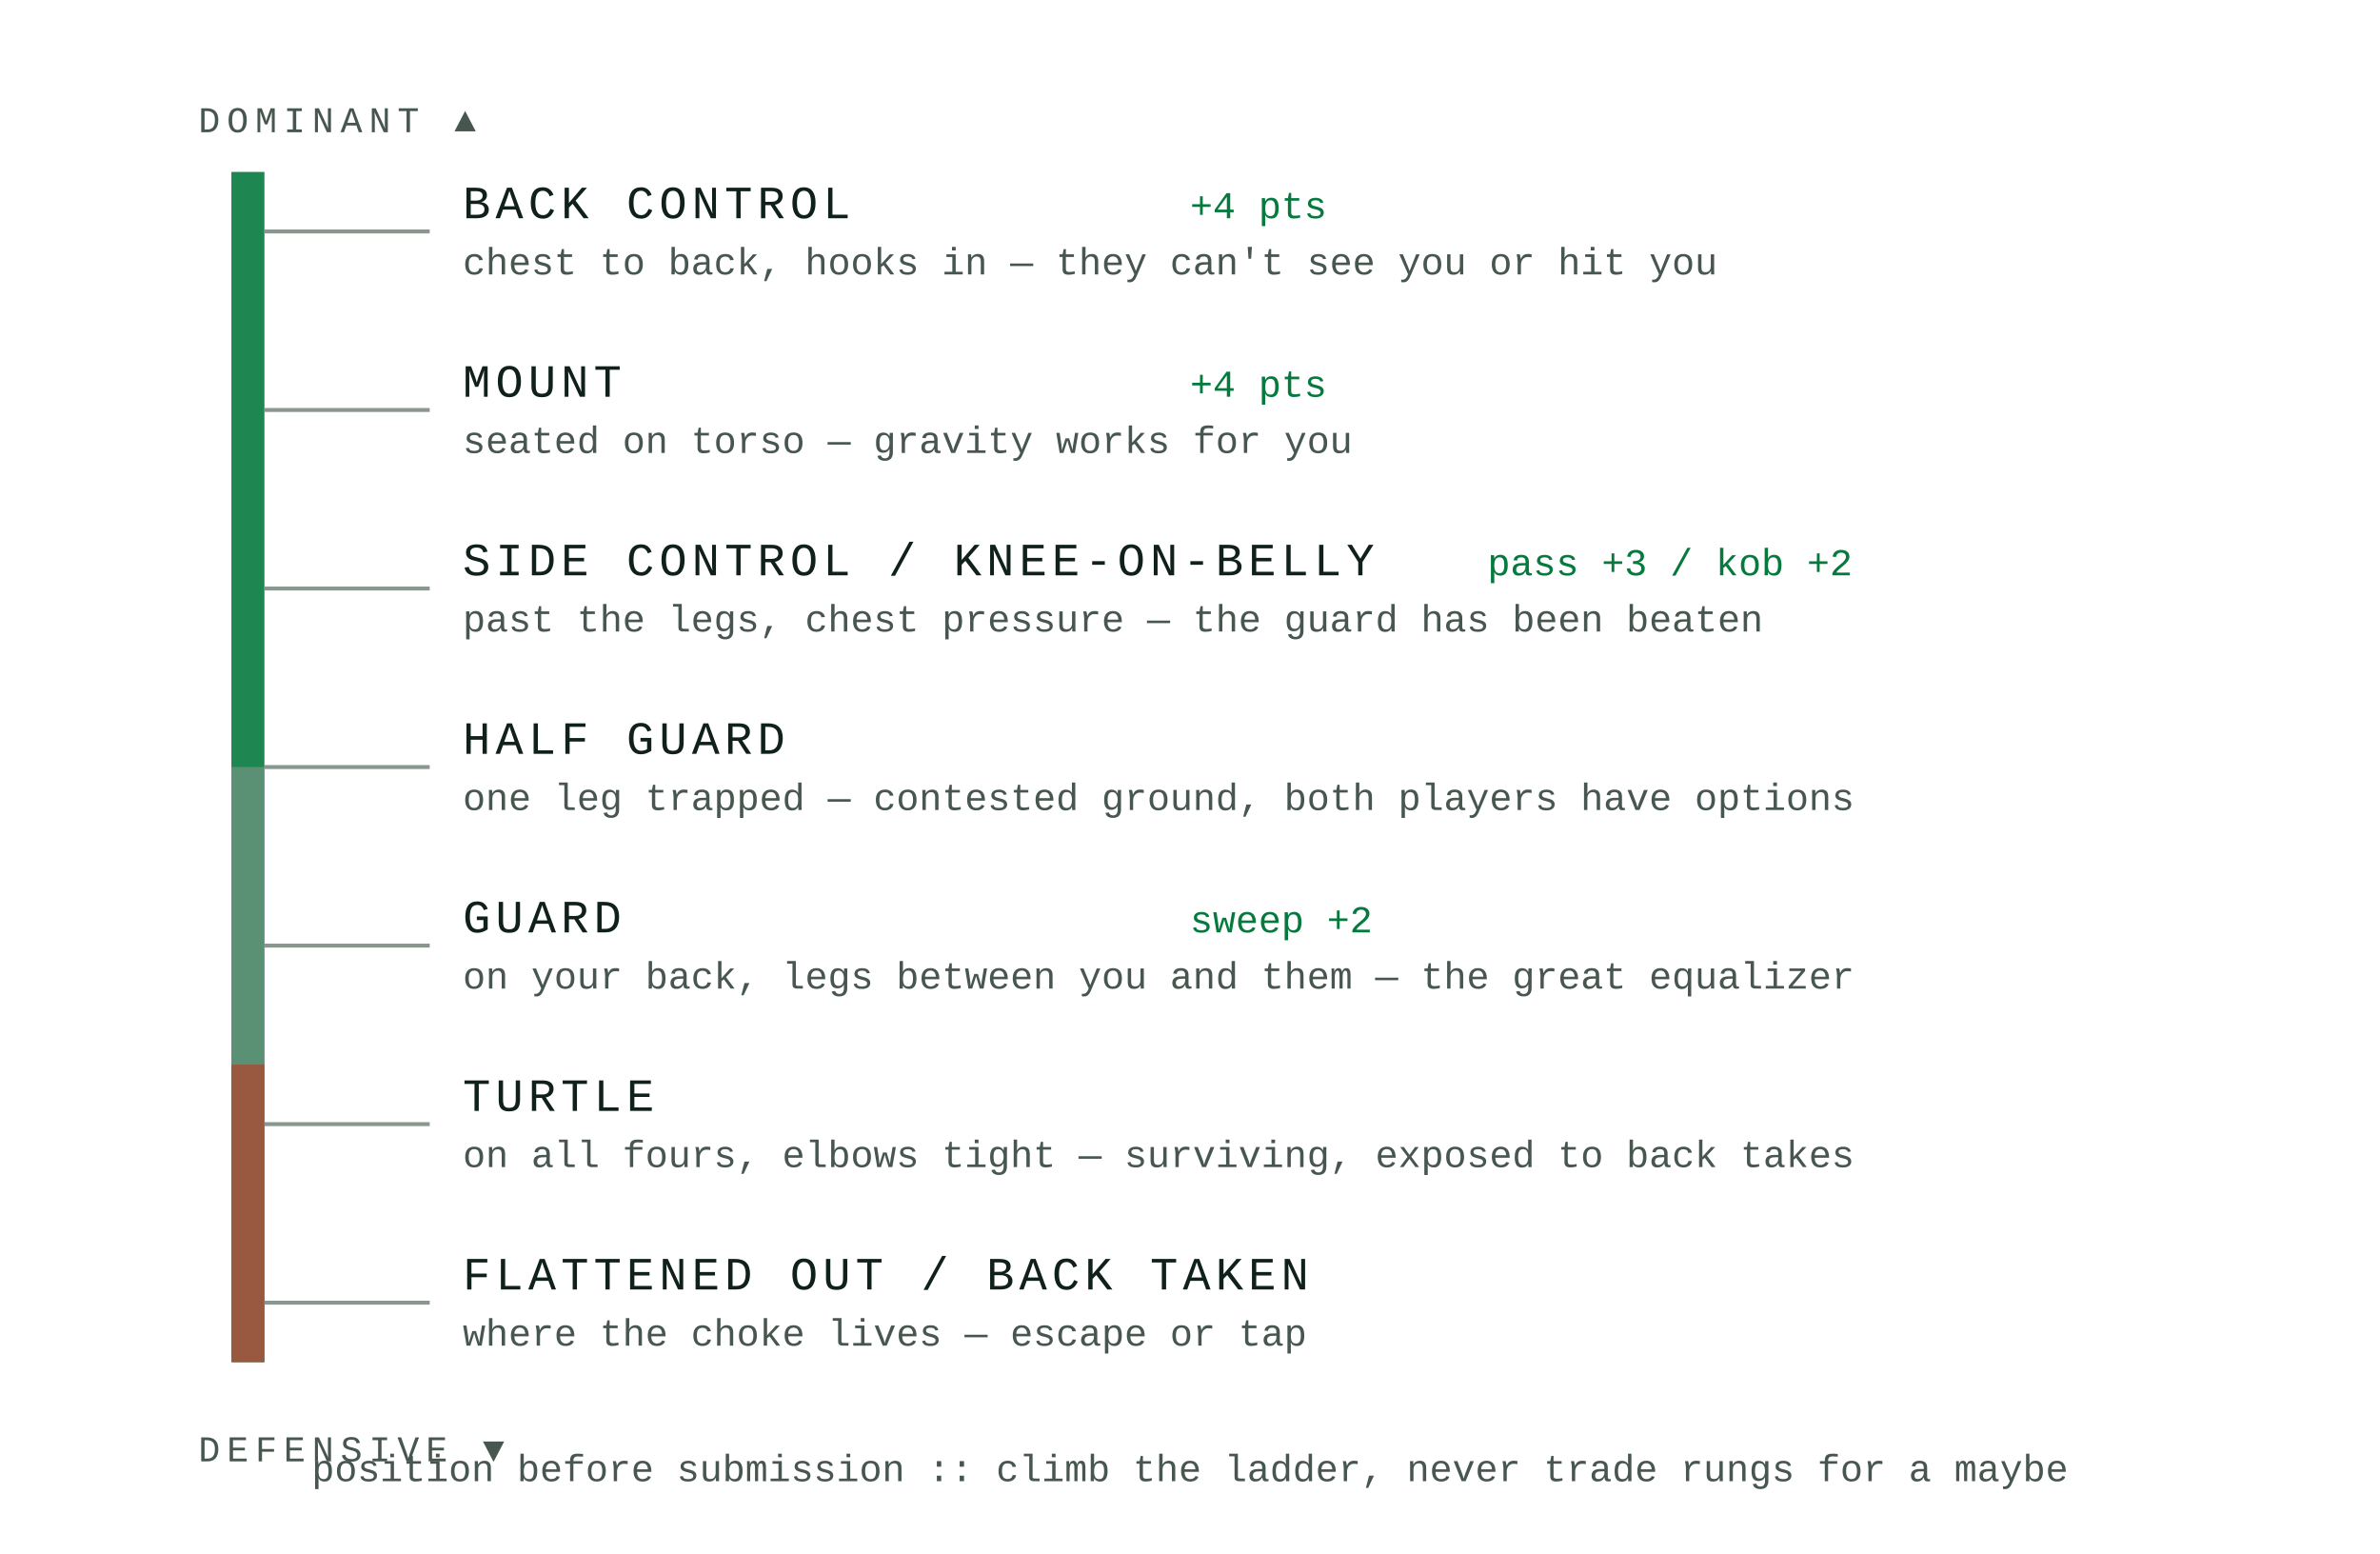
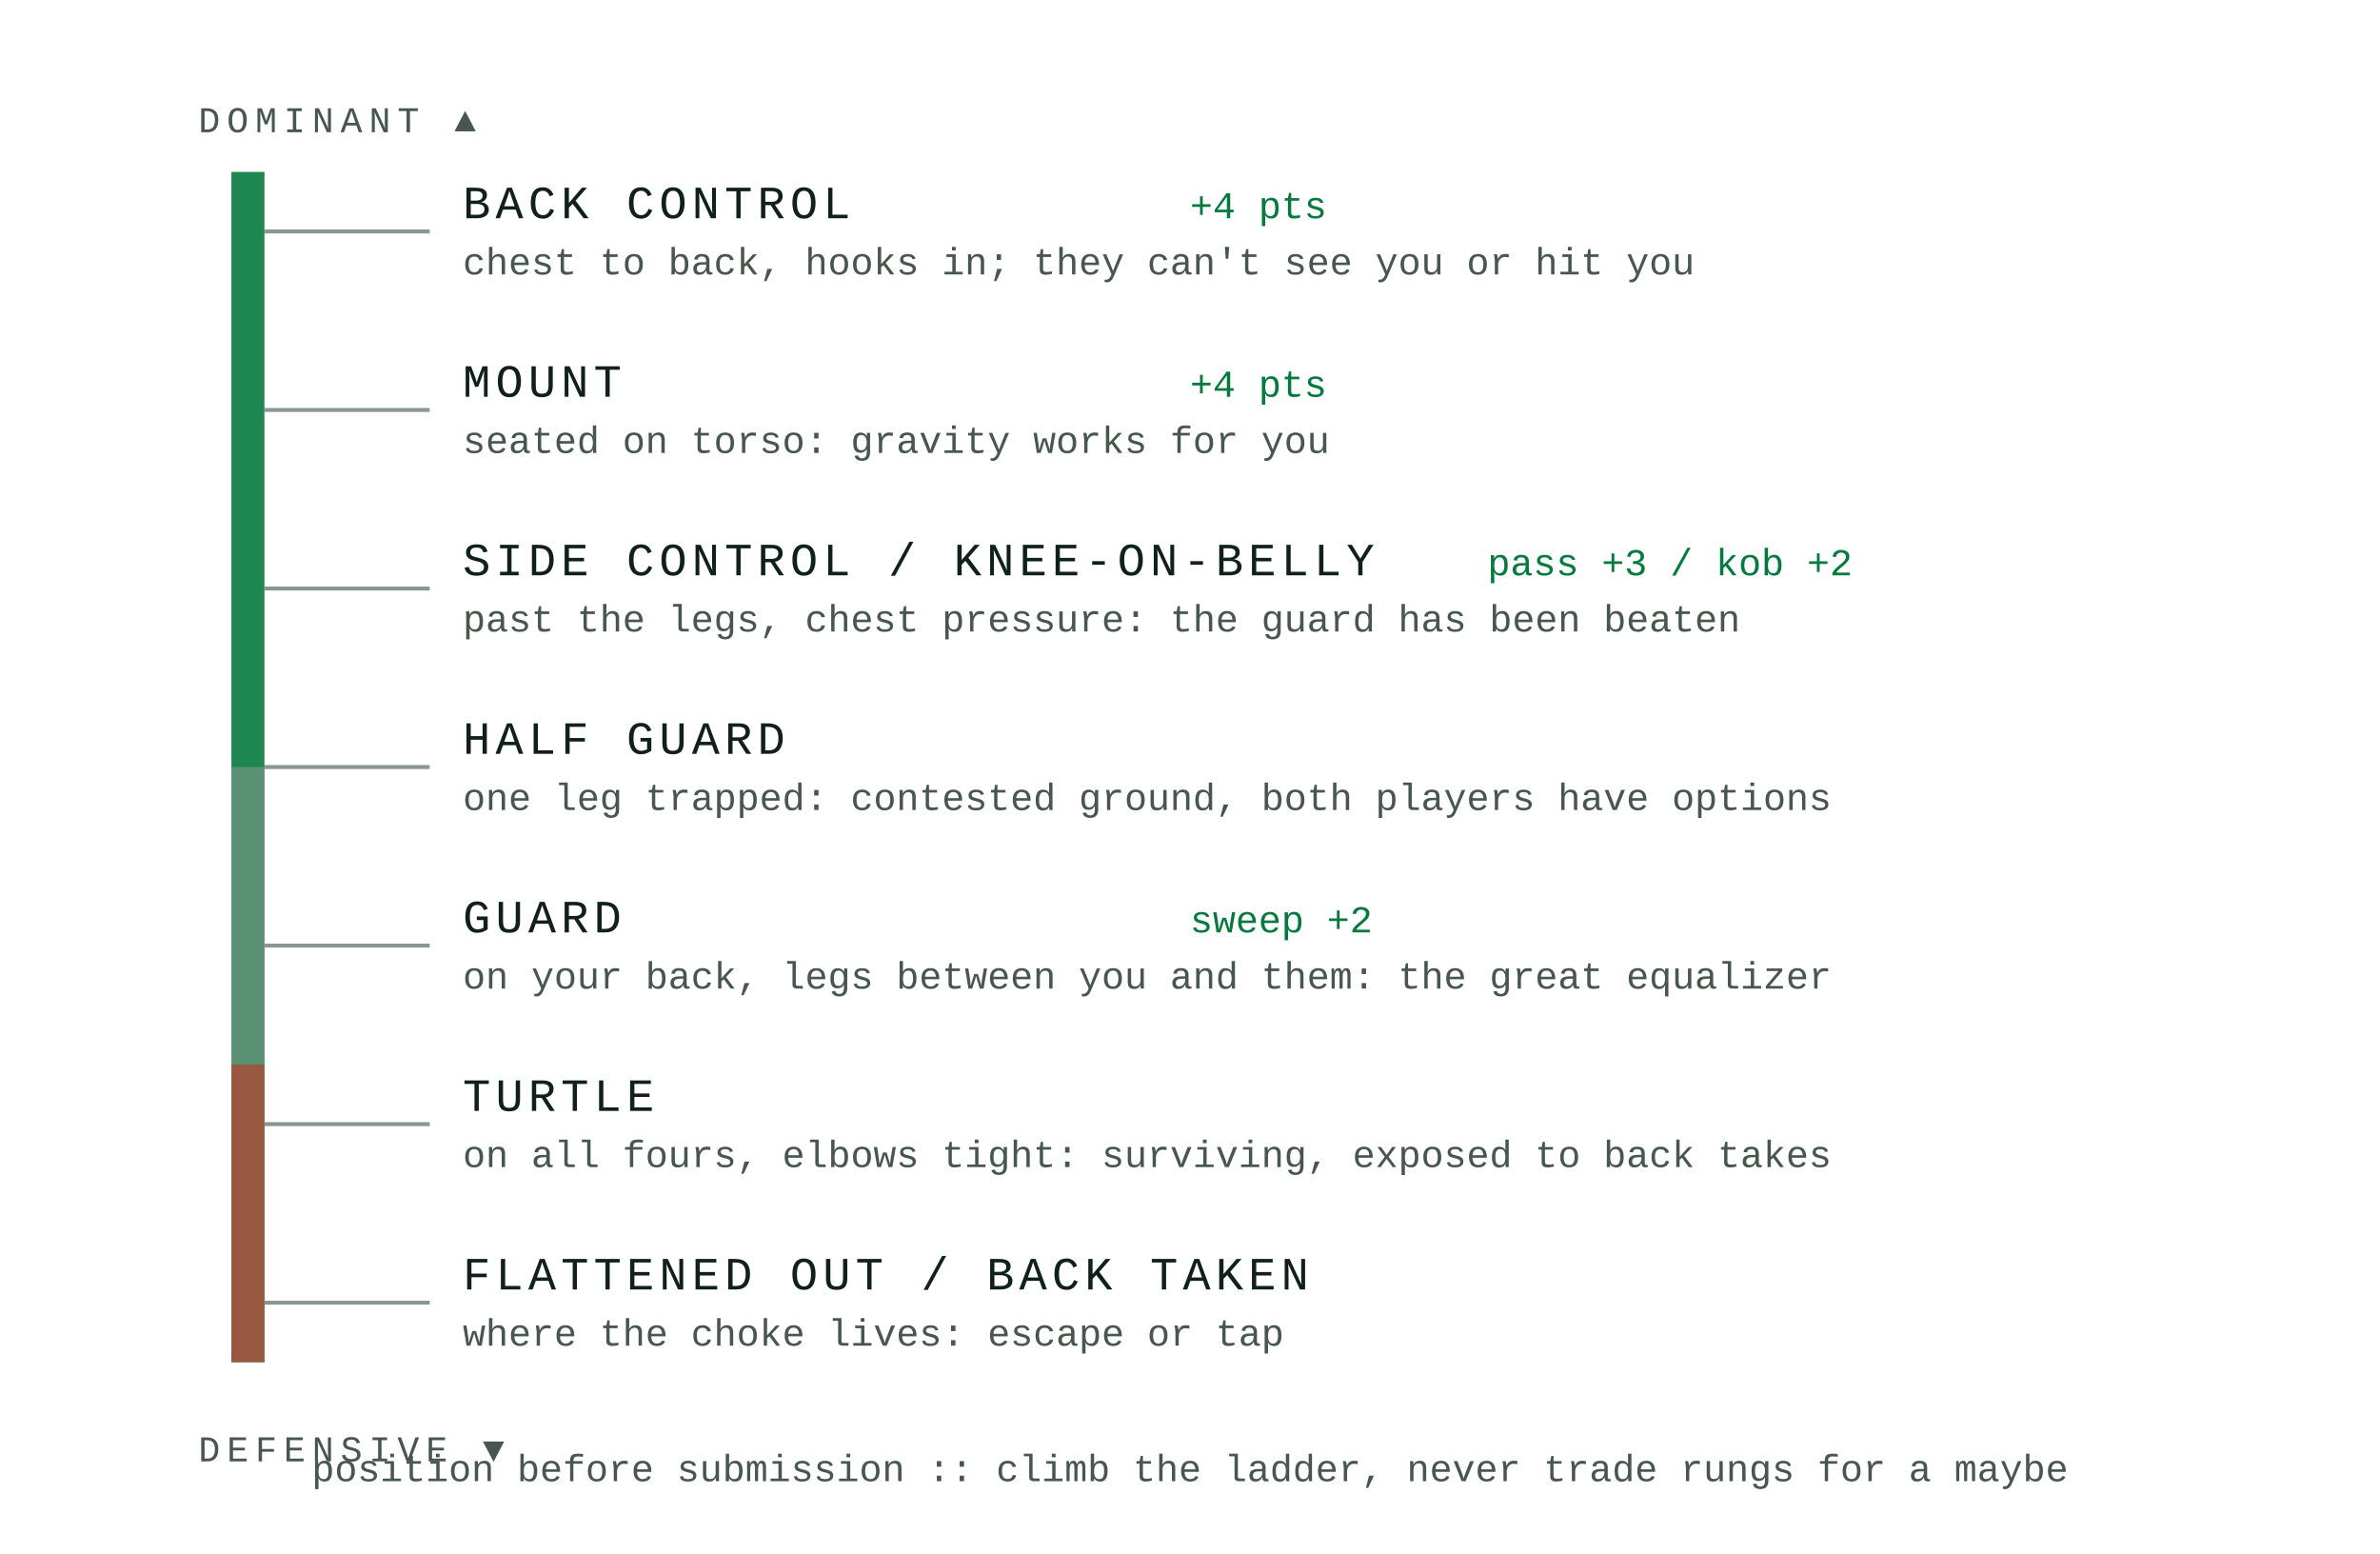
<svg xmlns="http://www.w3.org/2000/svg" viewBox="0 0 720 470" font-family="Consolas, 'Courier New', monospace">
  <style>
    .name { fill: #10201a; font-size: 14px; letter-spacing: 1.5px; }
    .sub { fill: #47564f; font-size: 11.5px; }
    .axis { fill: #47564f; font-size: 11px; letter-spacing: 2px; }
    .pts { fill: #067a3e; font-size: 11.5px; }
    .rung { stroke: #8a978f; stroke-width: 1.2; }
  </style>
  <text class="axis" x="60" y="40">DOMINANT ▲</text>
  <rect x="70" y="52" width="10" height="360" fill="#067a3e" opacity="0.9" />
  <rect x="70" y="232" width="10" height="180" fill="#8a978f" opacity="0.55" />
  <rect x="70" y="322" width="10" height="90" fill="#b3402a" opacity="0.7" />
  <text class="axis" x="60" y="442">DEFENSIVE ▼</text>
  <line class="rung" x1="80" y1="70" x2="130" y2="70" />
  <text class="name" x="140" y="66">BACK CONTROL</text>
  <text class="pts" x="360" y="66">+4 pts</text>
-   <text class="sub" x="140" y="83">chest to back, hooks in — they can't see you or hit you</text>
+   <text class="sub" x="140" y="83">chest to back, hooks in; they can't see you or hit you</text>
  <line class="rung" x1="80" y1="124" x2="130" y2="124" />
  <text class="name" x="140" y="120">MOUNT</text>
  <text class="pts" x="360" y="120">+4 pts</text>
-   <text class="sub" x="140" y="137">seated on torso — gravity works for you</text>
+   <text class="sub" x="140" y="137">seated on torso: gravity works for you</text>
  <line class="rung" x1="80" y1="178" x2="130" y2="178" />
  <text class="name" x="140" y="174">SIDE CONTROL / KNEE-ON-BELLY</text>
  <text class="pts" x="450" y="174">pass +3 / kob +2</text>
-   <text class="sub" x="140" y="191">past the legs, chest pressure — the guard has been beaten</text>
+   <text class="sub" x="140" y="191">past the legs, chest pressure: the guard has been beaten</text>
  <line class="rung" x1="80" y1="232" x2="130" y2="232" />
  <text class="name" x="140" y="228">HALF GUARD</text>
-   <text class="sub" x="140" y="245">one leg trapped — contested ground, both players have options</text>
+   <text class="sub" x="140" y="245">one leg trapped: contested ground, both players have options</text>
  <line class="rung" x1="80" y1="286" x2="130" y2="286" />
  <text class="name" x="140" y="282">GUARD</text>
  <text class="pts" x="360" y="282">sweep +2</text>
-   <text class="sub" x="140" y="299">on your back, legs between you and them — the great equalizer</text>
+   <text class="sub" x="140" y="299">on your back, legs between you and them: the great equalizer</text>
  <line class="rung" x1="80" y1="340" x2="130" y2="340" />
  <text class="name" x="140" y="336">TURTLE</text>
-   <text class="sub" x="140" y="353">on all fours, elbows tight — surviving, exposed to back takes</text>
+   <text class="sub" x="140" y="353">on all fours, elbows tight: surviving, exposed to back takes</text>
  <line class="rung" x1="80" y1="394" x2="130" y2="394" />
  <text class="name" x="140" y="390">FLATTENED OUT / BACK TAKEN</text>
-   <text class="sub" x="140" y="407">where the choke lives — escape or tap</text>
+   <text class="sub" x="140" y="407">where the choke lives: escape or tap</text>
  <text class="sub" x="360" y="448" text-anchor="middle">position before submission :: climb the ladder, never trade rungs for a maybe</text>
</svg>
